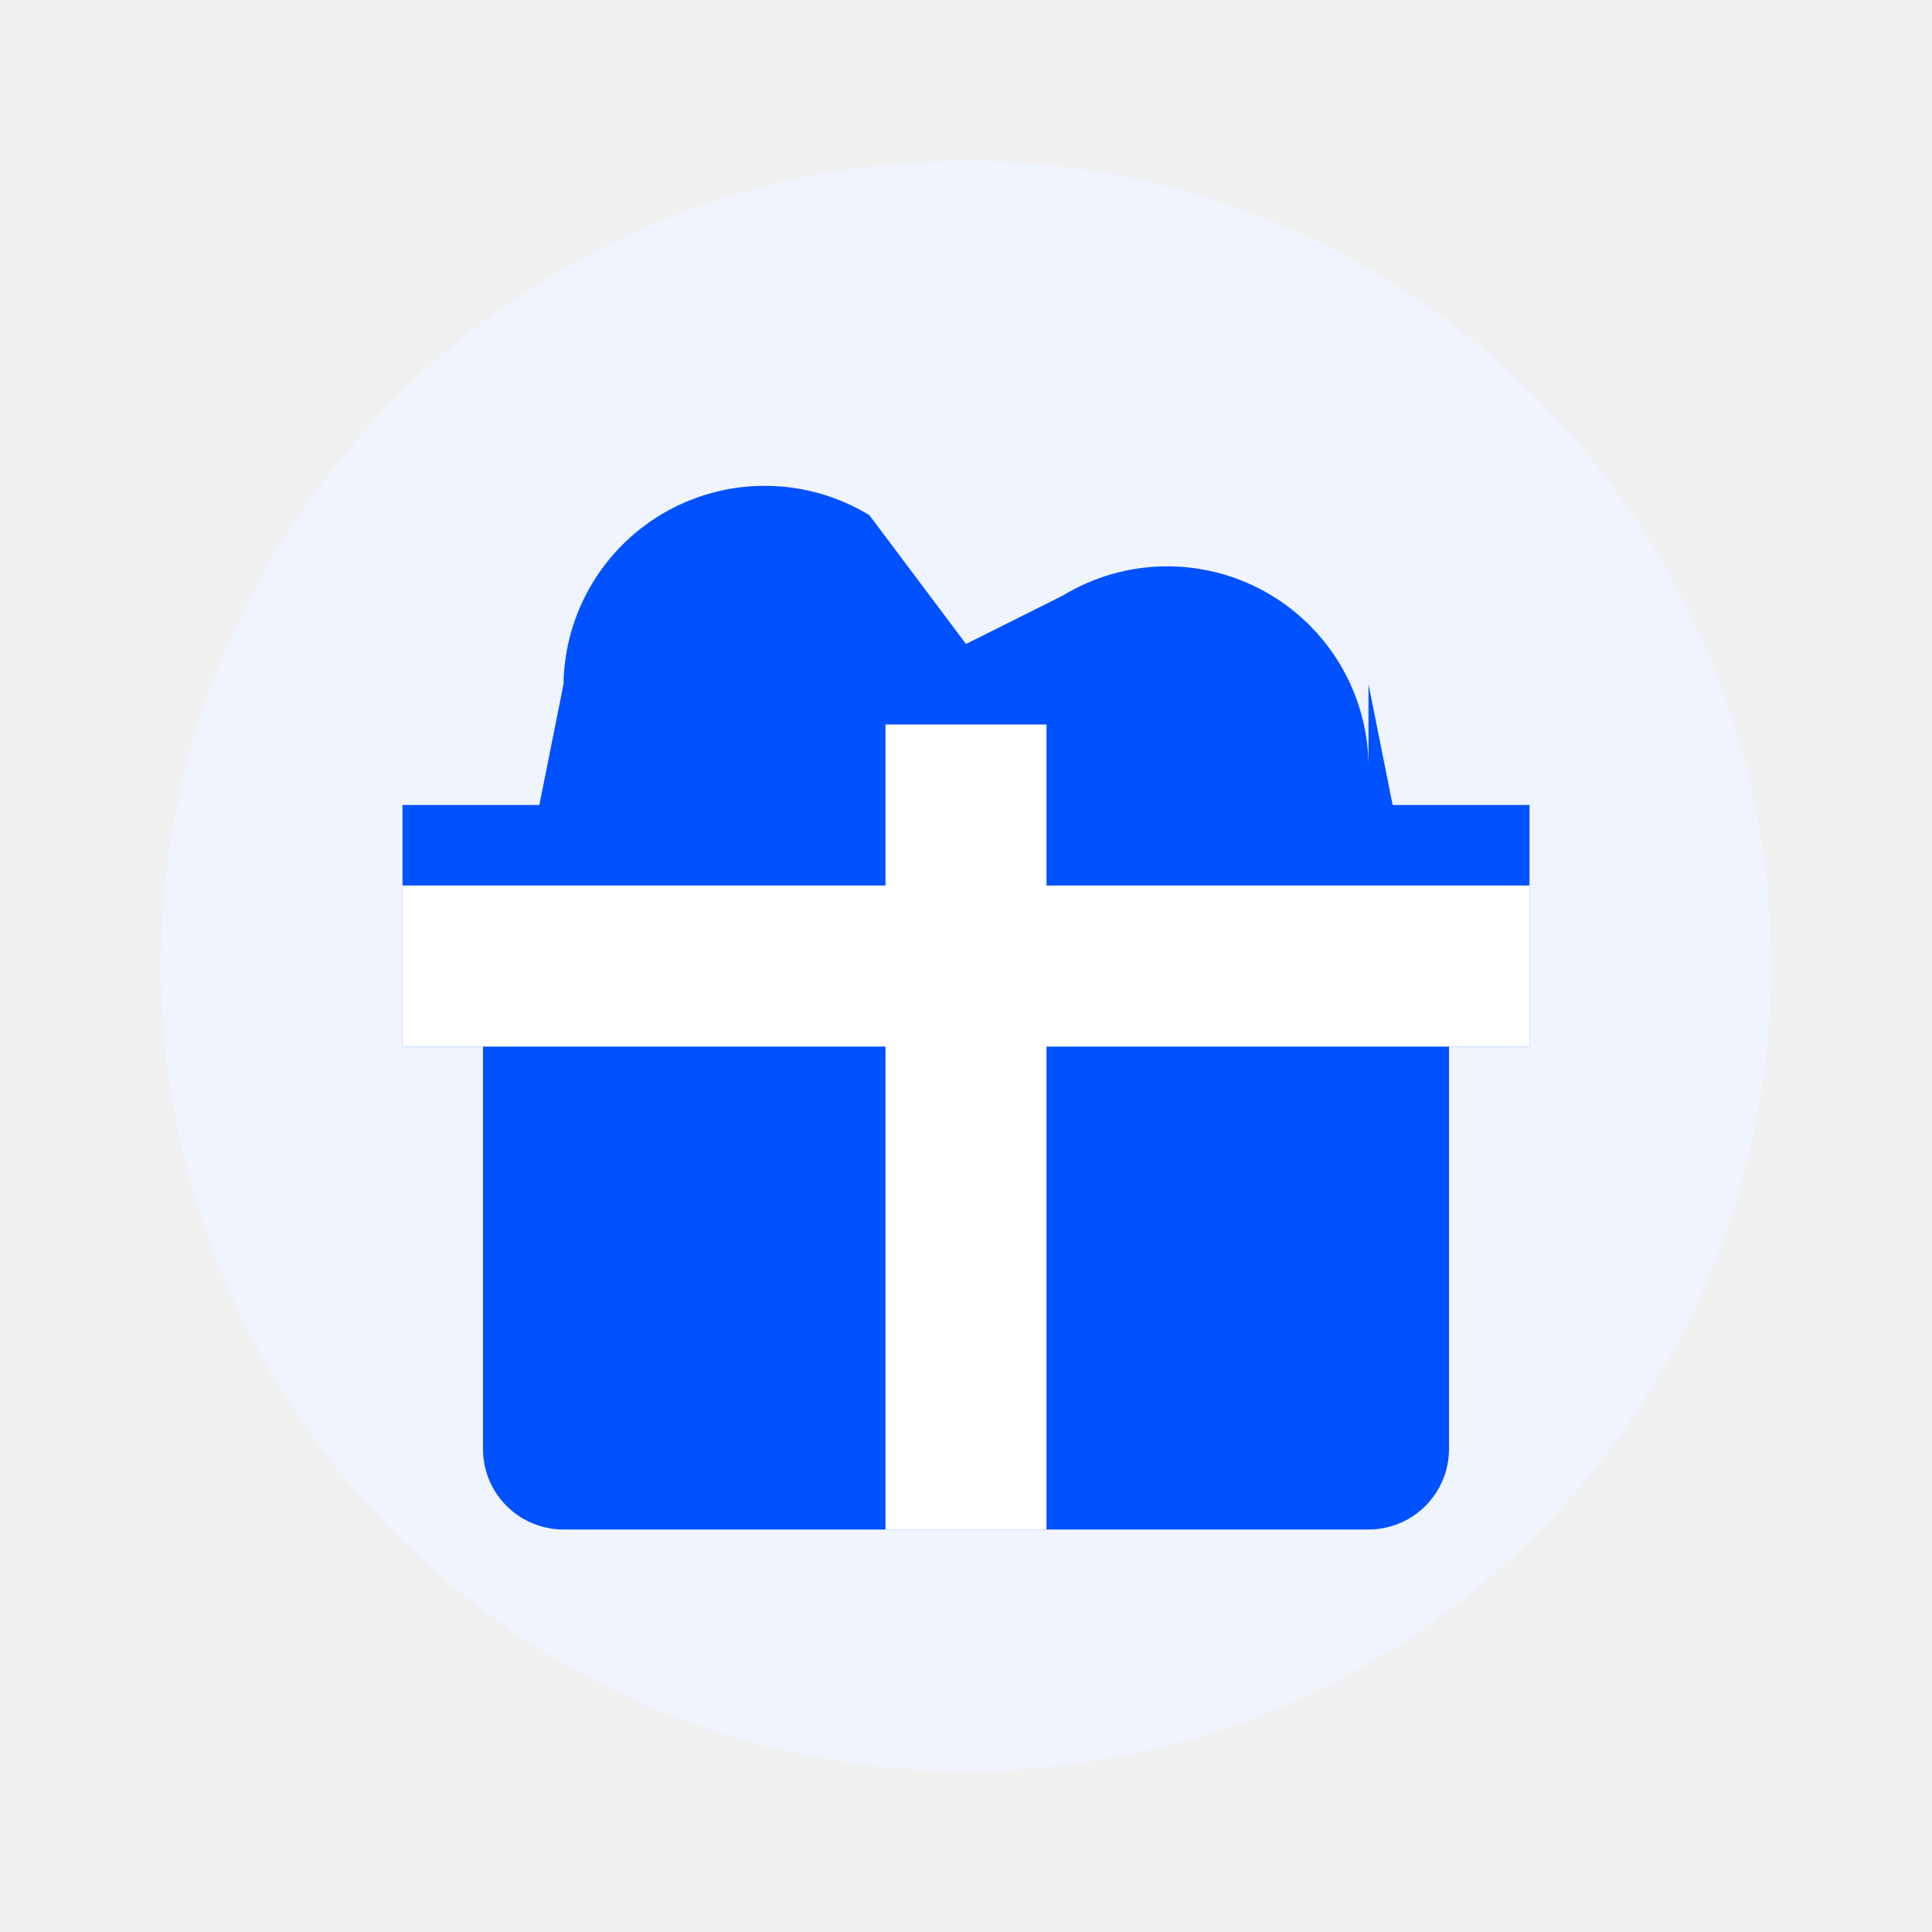
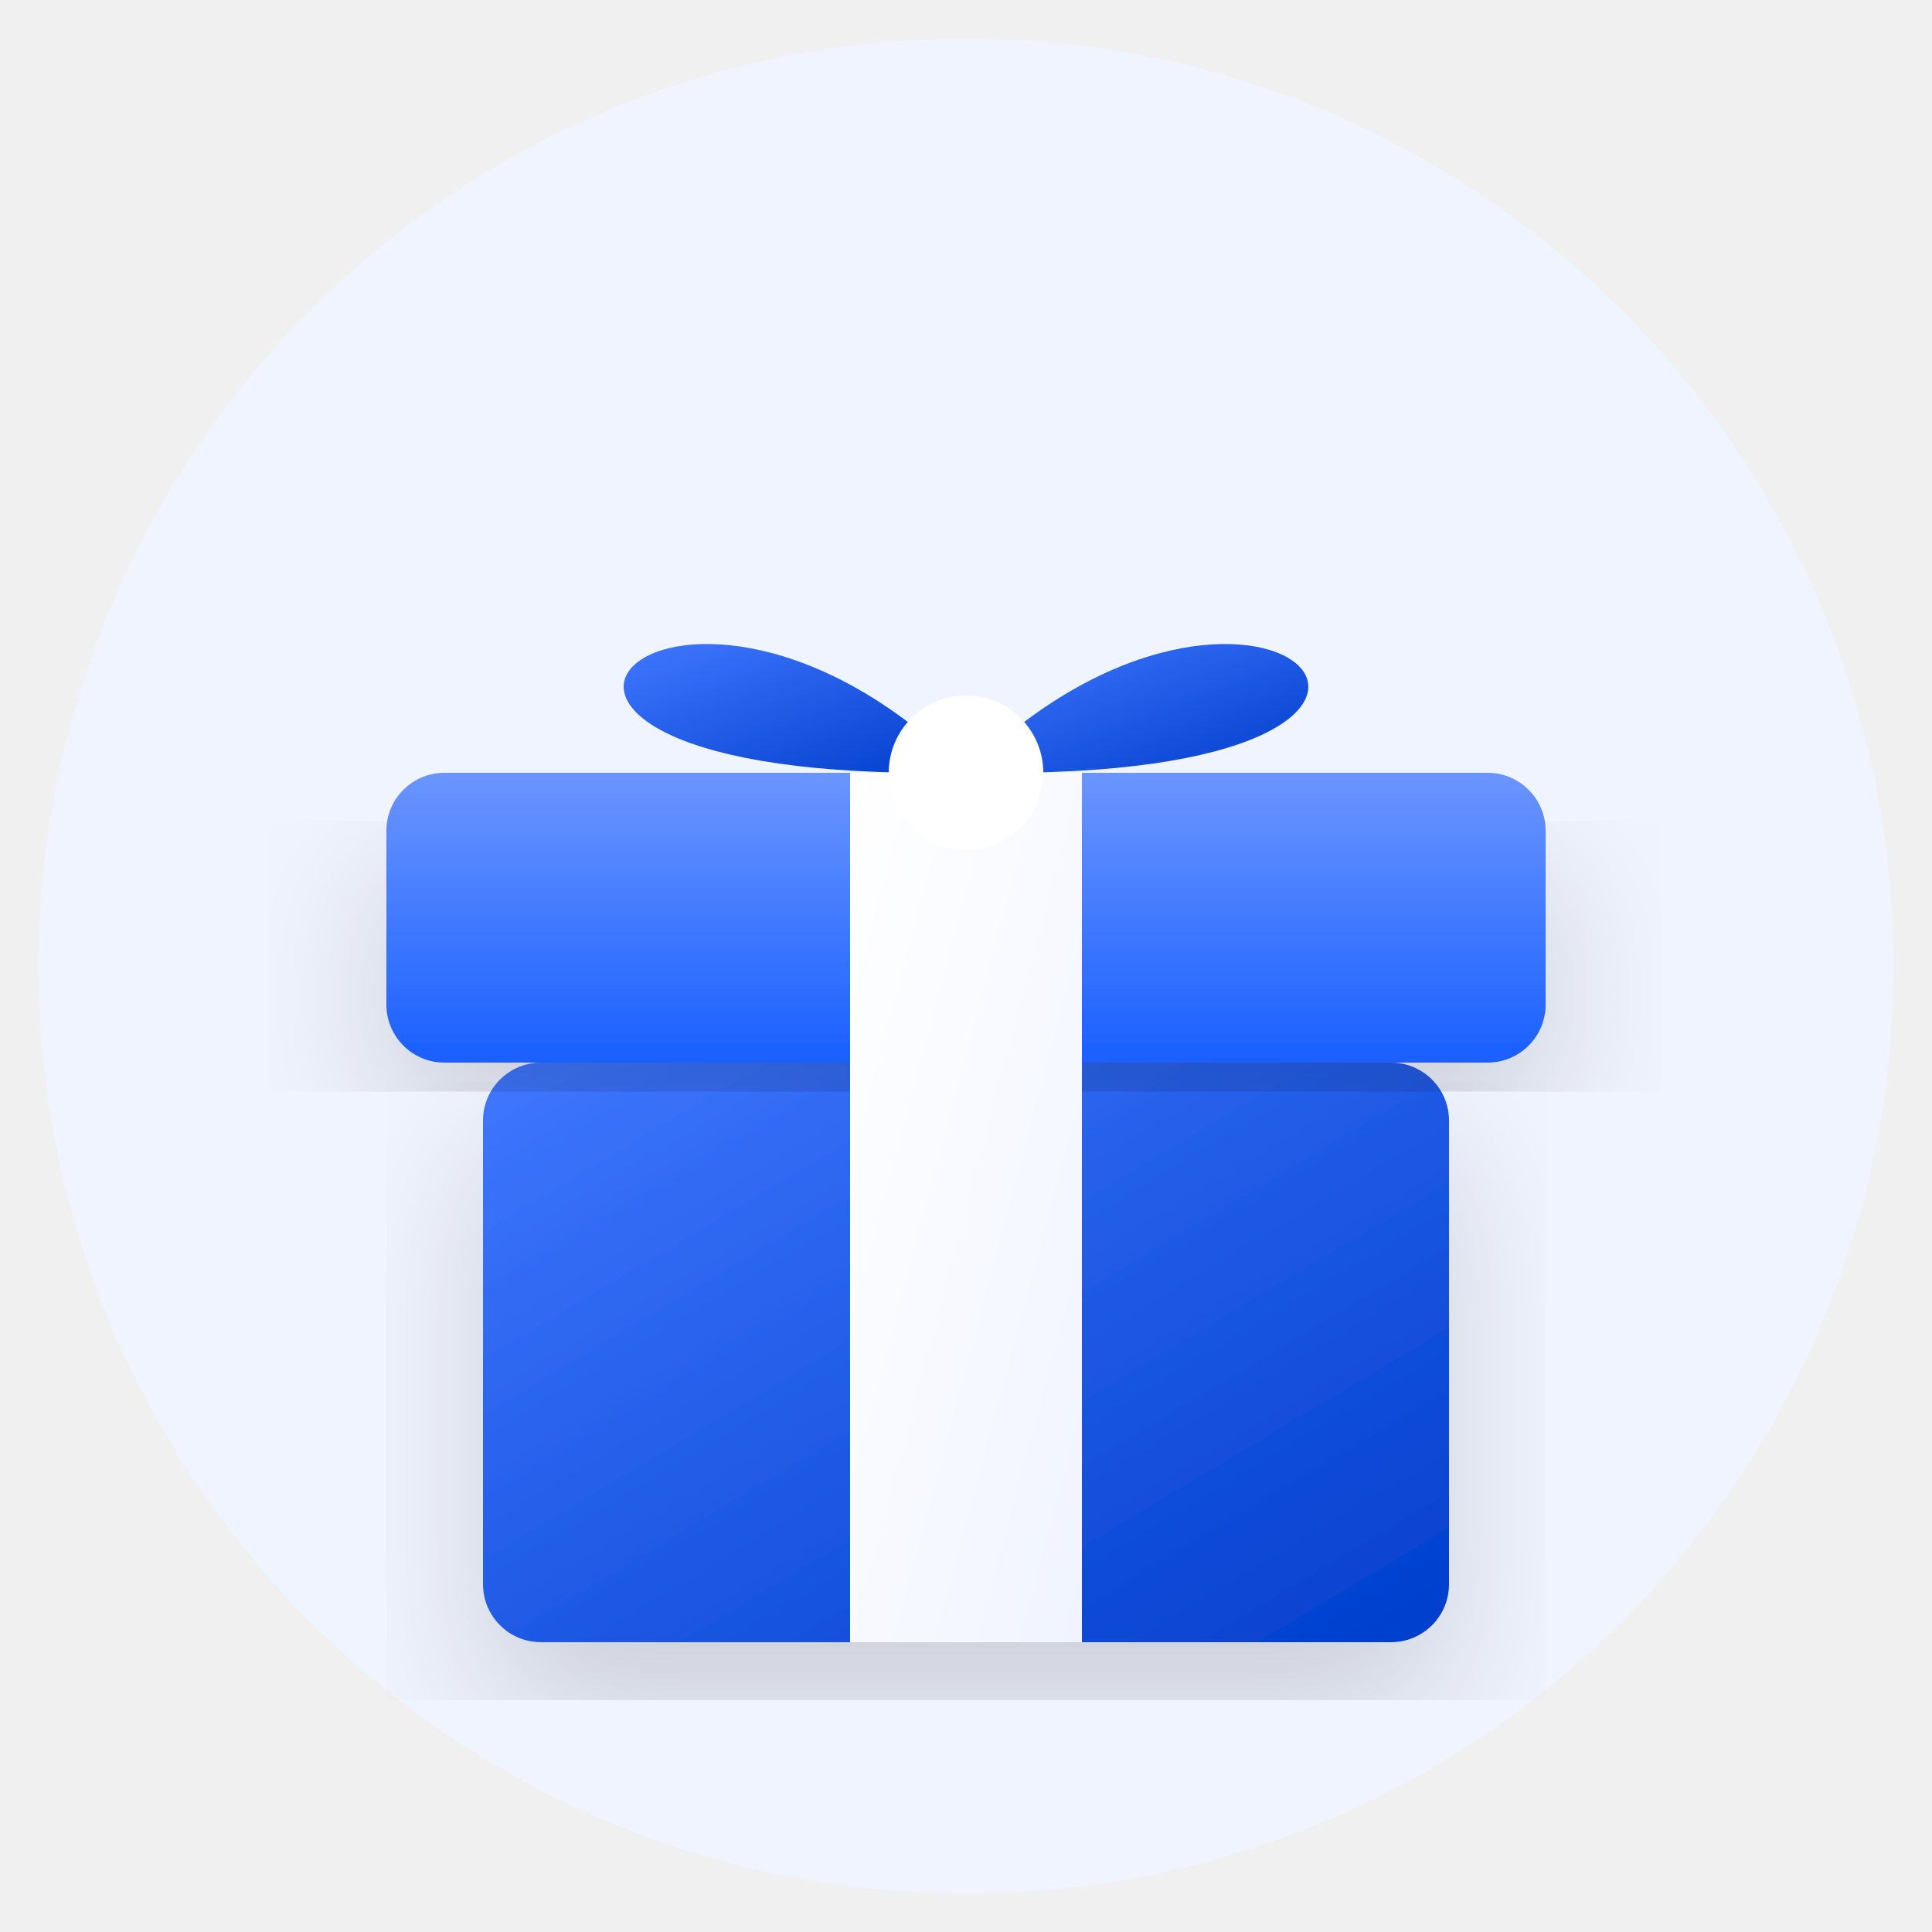
- <svg xmlns="http://www.w3.org/2000/svg" viewBox="0 0 24 24" fill="#0051ff" width="48" height="48">
-   <path d="M22 12c0-5.523-4.477-10-10-10S2 6.477 2 12s4.477 10 10 10 10-4.477 10-10z" fill="#f0f4ff" />
-   <path d="M17 9.5a2.5 2.5 0 0 0-3.8-2.1L12 8l-1.2-1.6a2.5 2.5 0 0 0-3.8 2.1l-.3 1.5H5v3h14v-3h-1.7l-.3-1.5z" fill="#0051ff" />
-   <path d="M6 13h12v5a1 1 0 0 1-1 1H7a1 1 0 0 1-1-1v-5z" fill="#0051ff" />
-   <rect x="11" y="9" width="2" height="10" fill="#ffffff" />
-   <rect x="5" y="11" width="14" height="2" fill="#ffffff" />
+ <svg xmlns="http://www.w3.org/2000/svg" viewBox="0 0 100 100">
+   <defs>
+     <linearGradient id="boxGrad" x1="0%" y1="0%" x2="100%" y2="100%">
+       <stop offset="0%" stop-color="#4077FF" />
+       <stop offset="100%" stop-color="#003ECC" />
+     </linearGradient>
+     <linearGradient id="lidGrad" x1="0%" y1="0%" x2="0%" y2="100%">
+       <stop offset="0%" stop-color="#6B95FF" />
+       <stop offset="100%" stop-color="#1A5FFF" />
+     </linearGradient>
+     <linearGradient id="ribbonGrad" x1="0%" y1="0%" x2="100%" y2="100%">
+       <stop offset="0%" stop-color="#FFFFFF" />
+       <stop offset="100%" stop-color="#F0F4FF" />
+     </linearGradient>
+     <filter id="shadow" x="-10%" y="-10%" width="120%" height="120%">
+       <feDropShadow dx="0" dy="4" stdDeviation="4" flood-opacity="0.15" />
+     </filter>
+   </defs>
+   <circle cx="50" cy="50" r="48" fill="#F0F4FF" />
+   <rect x="25" y="55" width="50" height="30" rx="3" fill="url(#boxGrad)" filter="url(#shadow)" />
+   <rect x="20" y="40" width="60" height="15" rx="3" fill="url(#lidGrad)" filter="url(#shadow)" />
+   <rect x="44" y="40" width="12" height="45" fill="url(#ribbonGrad)" />
+   <path d="M50 40 C35 25, 20 40, 48 40 Z" fill="url(#boxGrad)" />
+   <path d="M50 40 C65 25, 80 40, 52 40 Z" fill="url(#boxGrad)" />
+   <circle cx="50" cy="40" r="4" fill="#FFFFFF" />
</svg>
